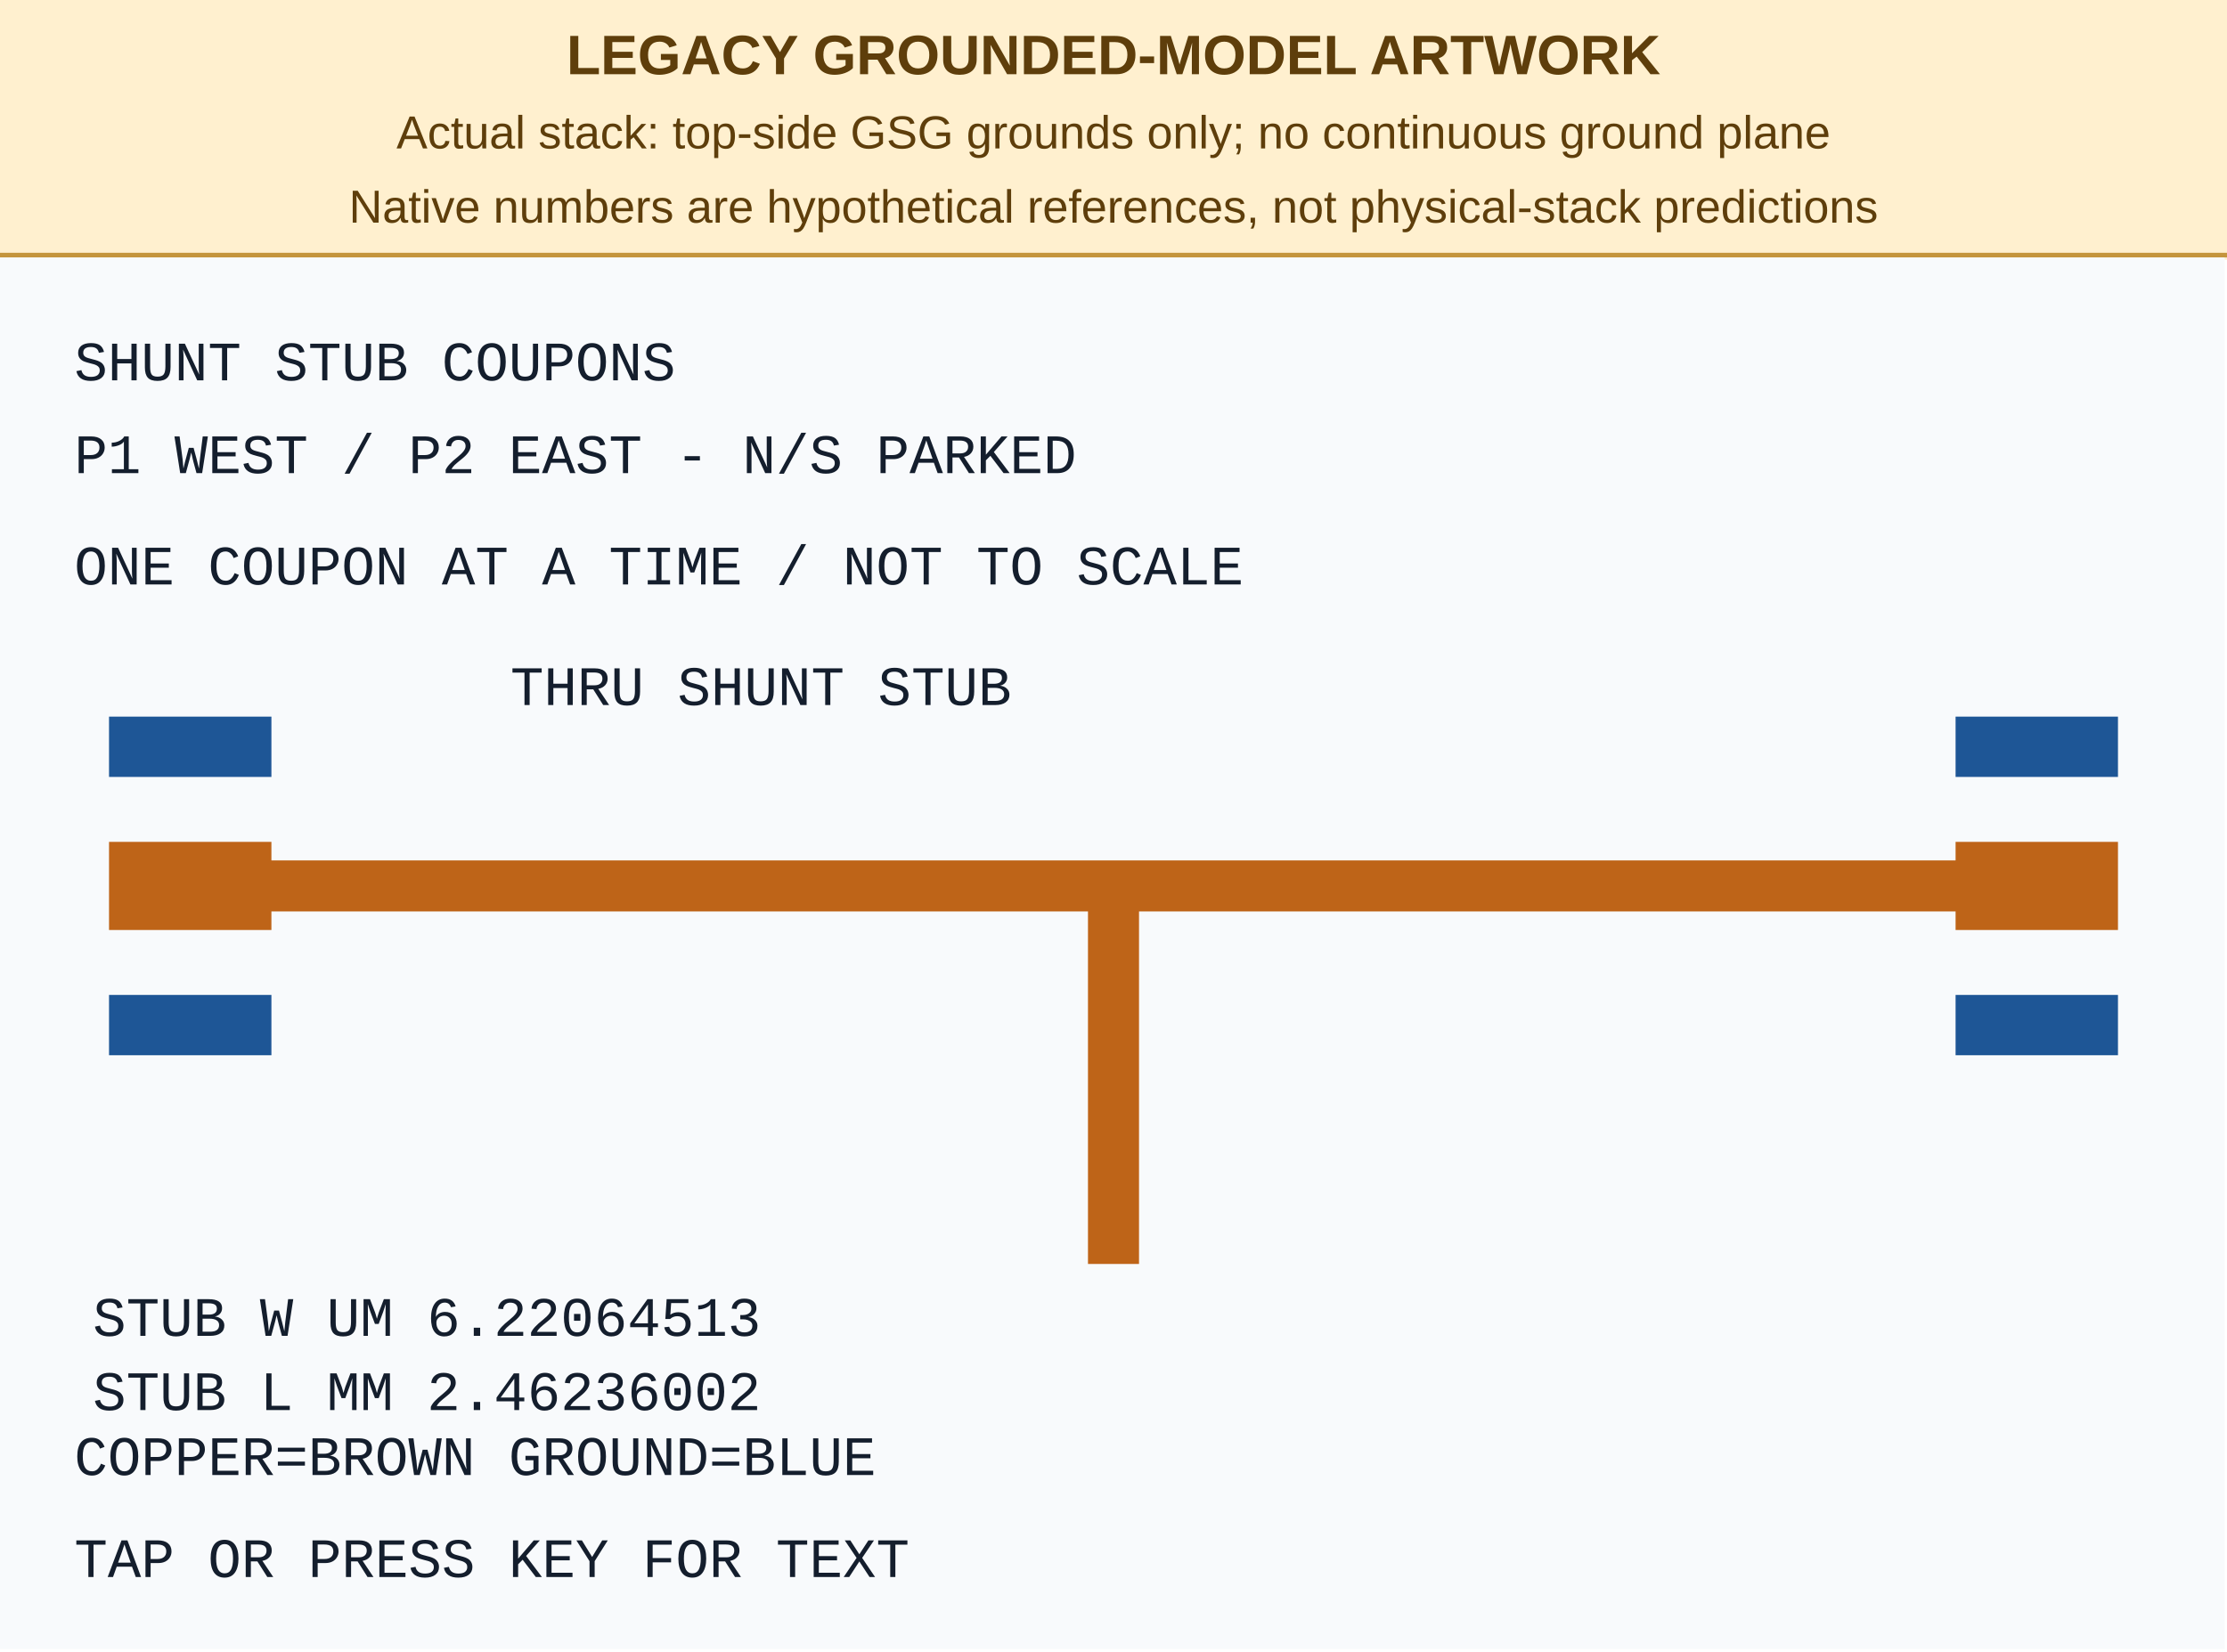
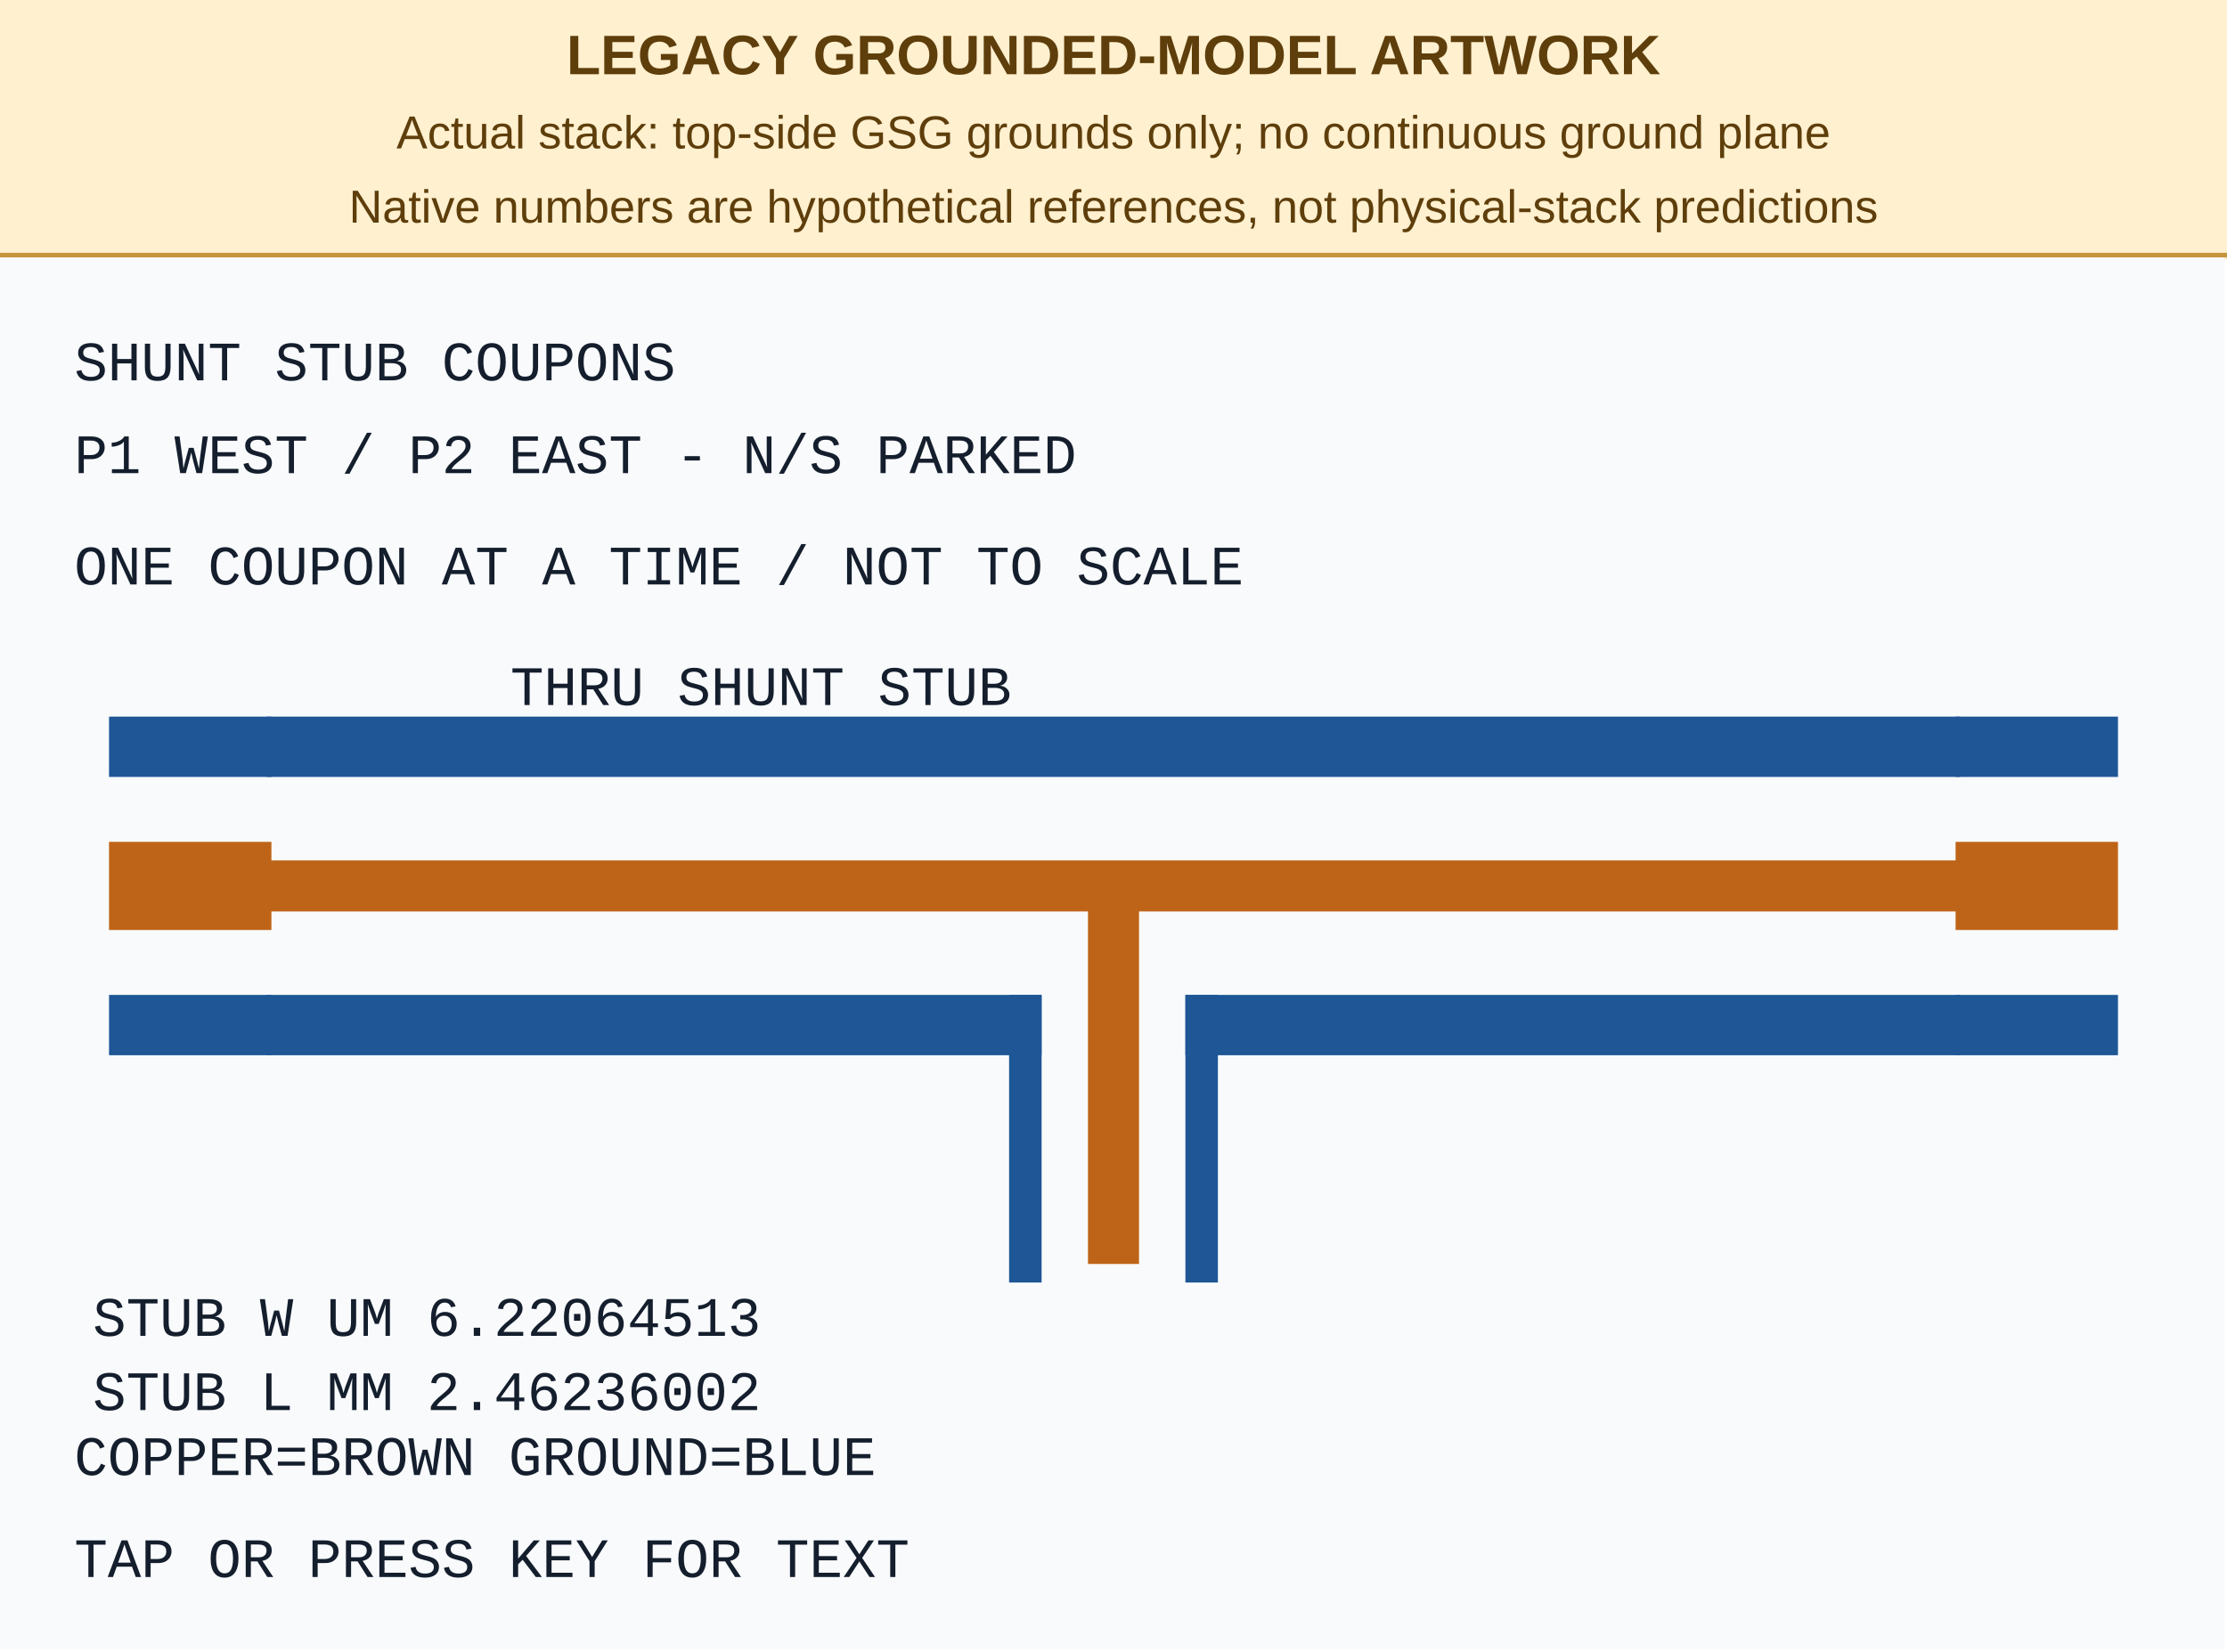
<svg xmlns="http://www.w3.org/2000/svg" width="480" height="356" viewBox="0 0 480 356">
  <rect width="480" height="56" fill="#fff0cf" />
  <path d="M0 55H480" stroke="#c4953d" />
  <text x="240" y="16" text-anchor="middle" fill="#5e3e0b" font-family="Arial,sans-serif" font-size="12" font-weight="bold">LEGACY GROUNDED-MODEL ARTWORK</text>
  <text x="240" y="32" text-anchor="middle" fill="#5e3e0b" font-family="Arial,sans-serif" font-size="10">Actual stack: top-side GSG grounds only; no continuous ground plane</text>
  <text x="240" y="48" text-anchor="middle" fill="#5e3e0b" font-family="Arial,sans-serif" font-size="10">Native numbers are hypothetical references, not physical-stack predictions</text>
  <g transform="translate(0 56)">
    <rect x="0" y="0" width="479" height="299" fill="rgb(248,250,252)" stroke="rgb(248,250,252)" />
    <text x="16" y="26" fill="rgb(20,30,45)" font-family="Courier New,monospace" font-size="12">SHUNT STUB COUPONS</text>
    <text x="16" y="46" fill="rgb(20,30,45)" font-family="Courier New,monospace" font-size="12">P1 WEST / P2 EAST - N/S PARKED</text>
    <text x="16" y="70" fill="rgb(20,30,45)" font-family="Courier New,monospace" font-size="12">ONE COUPON AT A TIME / NOT TO SCALE</text>
    <rect x="24" y="126" width="34" height="18" fill="rgb(190,100,24)" stroke="rgb(190,100,24)" />
    <rect x="24" y="99" width="34" height="12" fill="rgb(30,86,150)" stroke="rgb(30,86,150)" />
    <rect x="24" y="159" width="34" height="12" fill="rgb(30,86,150)" stroke="rgb(30,86,150)" />
    <rect x="422" y="126" width="34" height="18" fill="rgb(190,100,24)" stroke="rgb(190,100,24)" />
    <rect x="422" y="99" width="34" height="12" fill="rgb(30,86,150)" stroke="rgb(30,86,150)" />
    <rect x="422" y="159" width="34" height="12" fill="rgb(30,86,150)" stroke="rgb(30,86,150)" />
+     <rect x="58" y="99" width="364" height="12" fill="rgb(30,86,150)" stroke="rgb(30,86,150)" />
+     <rect x="58" y="159" width="166" height="12" fill="rgb(30,86,150)" stroke="rgb(30,86,150)" />
+     <rect x="256" y="159" width="166" height="12" fill="rgb(30,86,150)" stroke="rgb(30,86,150)" />
+     <rect x="218" y="159" width="6" height="61" fill="rgb(30,86,150)" stroke="rgb(30,86,150)" />
+     <rect x="256" y="159" width="6" height="61" fill="rgb(30,86,150)" stroke="rgb(30,86,150)" />
    <rect x="32" y="130" width="416" height="10" fill="rgb(190,100,24)" stroke="rgb(190,100,24)" />
    <rect x="235" y="140" width="10" height="76" fill="rgb(190,100,24)" stroke="rgb(190,100,24)" />
    <text x="110" y="96" fill="rgb(20,30,45)" font-family="Courier New,monospace" font-size="12">THRU           SHUNT STUB</text>
    <text x="20" y="232" fill="rgb(20,30,45)" font-family="Courier New,monospace" font-size="12">STUB W UM  6.22064513</text>
    <text x="20" y="248" fill="rgb(20,30,45)" font-family="Courier New,monospace" font-size="12">STUB L MM  2.46236002</text>
    <text x="16" y="262" fill="rgb(20,30,45)" font-family="Courier New,monospace" font-size="12">COPPER=BROWN GROUND=BLUE</text>
    <text x="16" y="284" fill="rgb(20,30,45)" font-family="Courier New,monospace" font-size="12">TAP OR PRESS KEY FOR TEXT</text>
  </g>
</svg>
